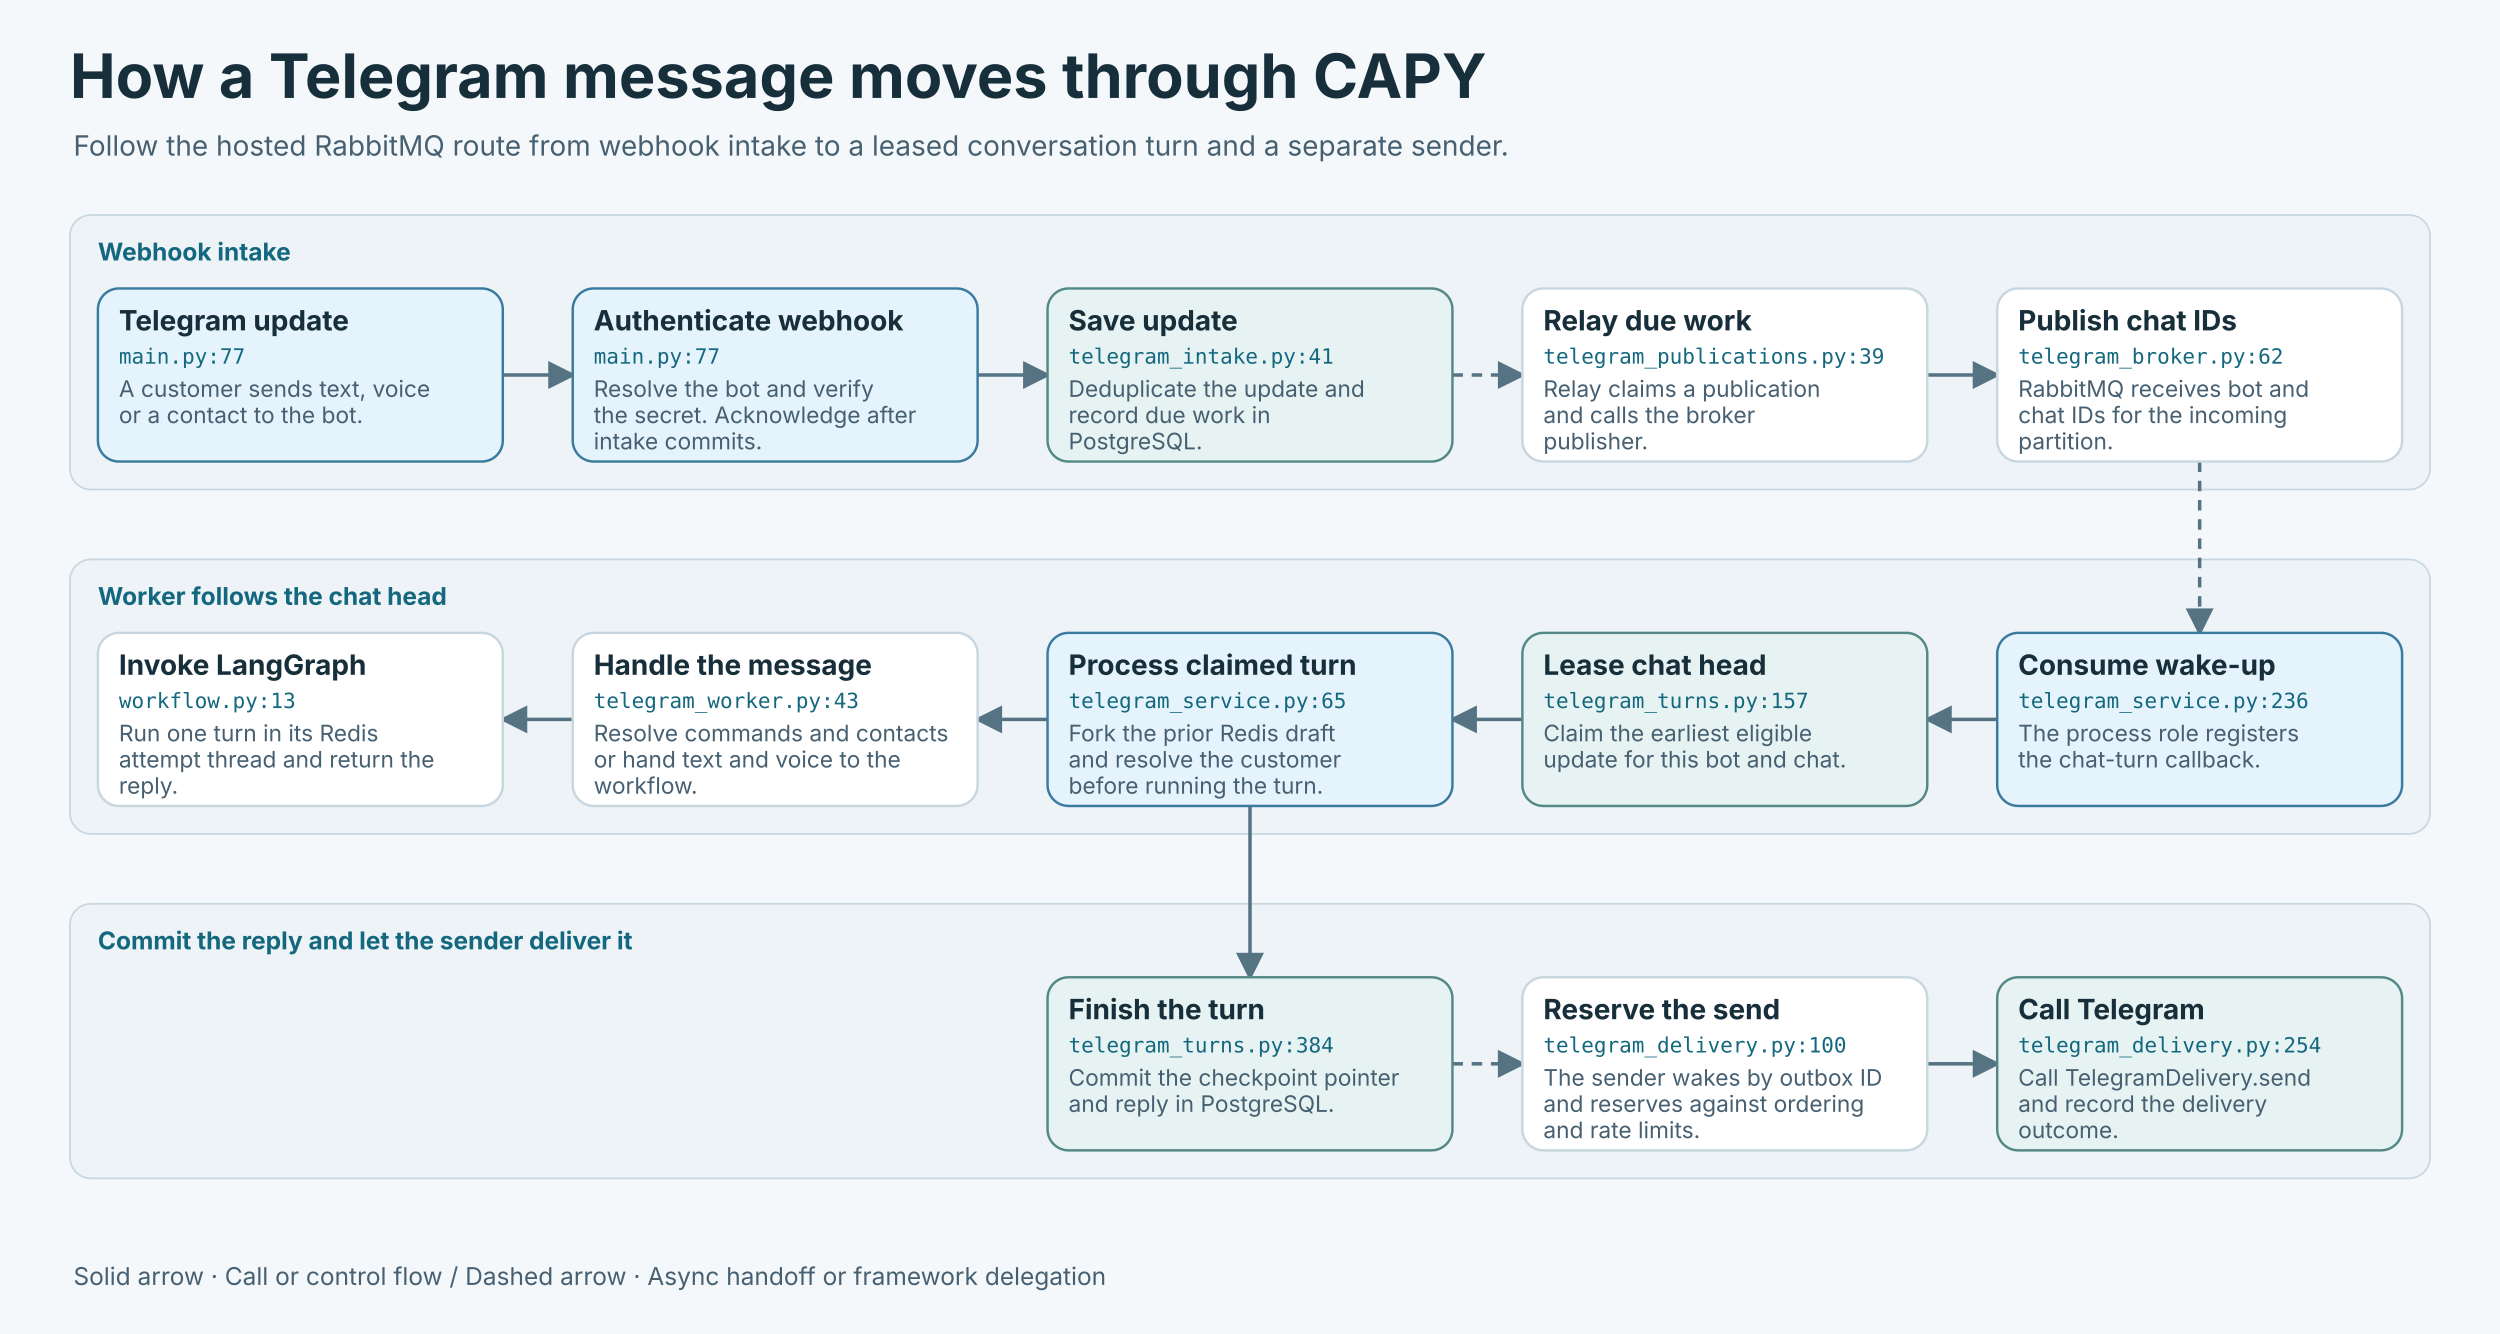
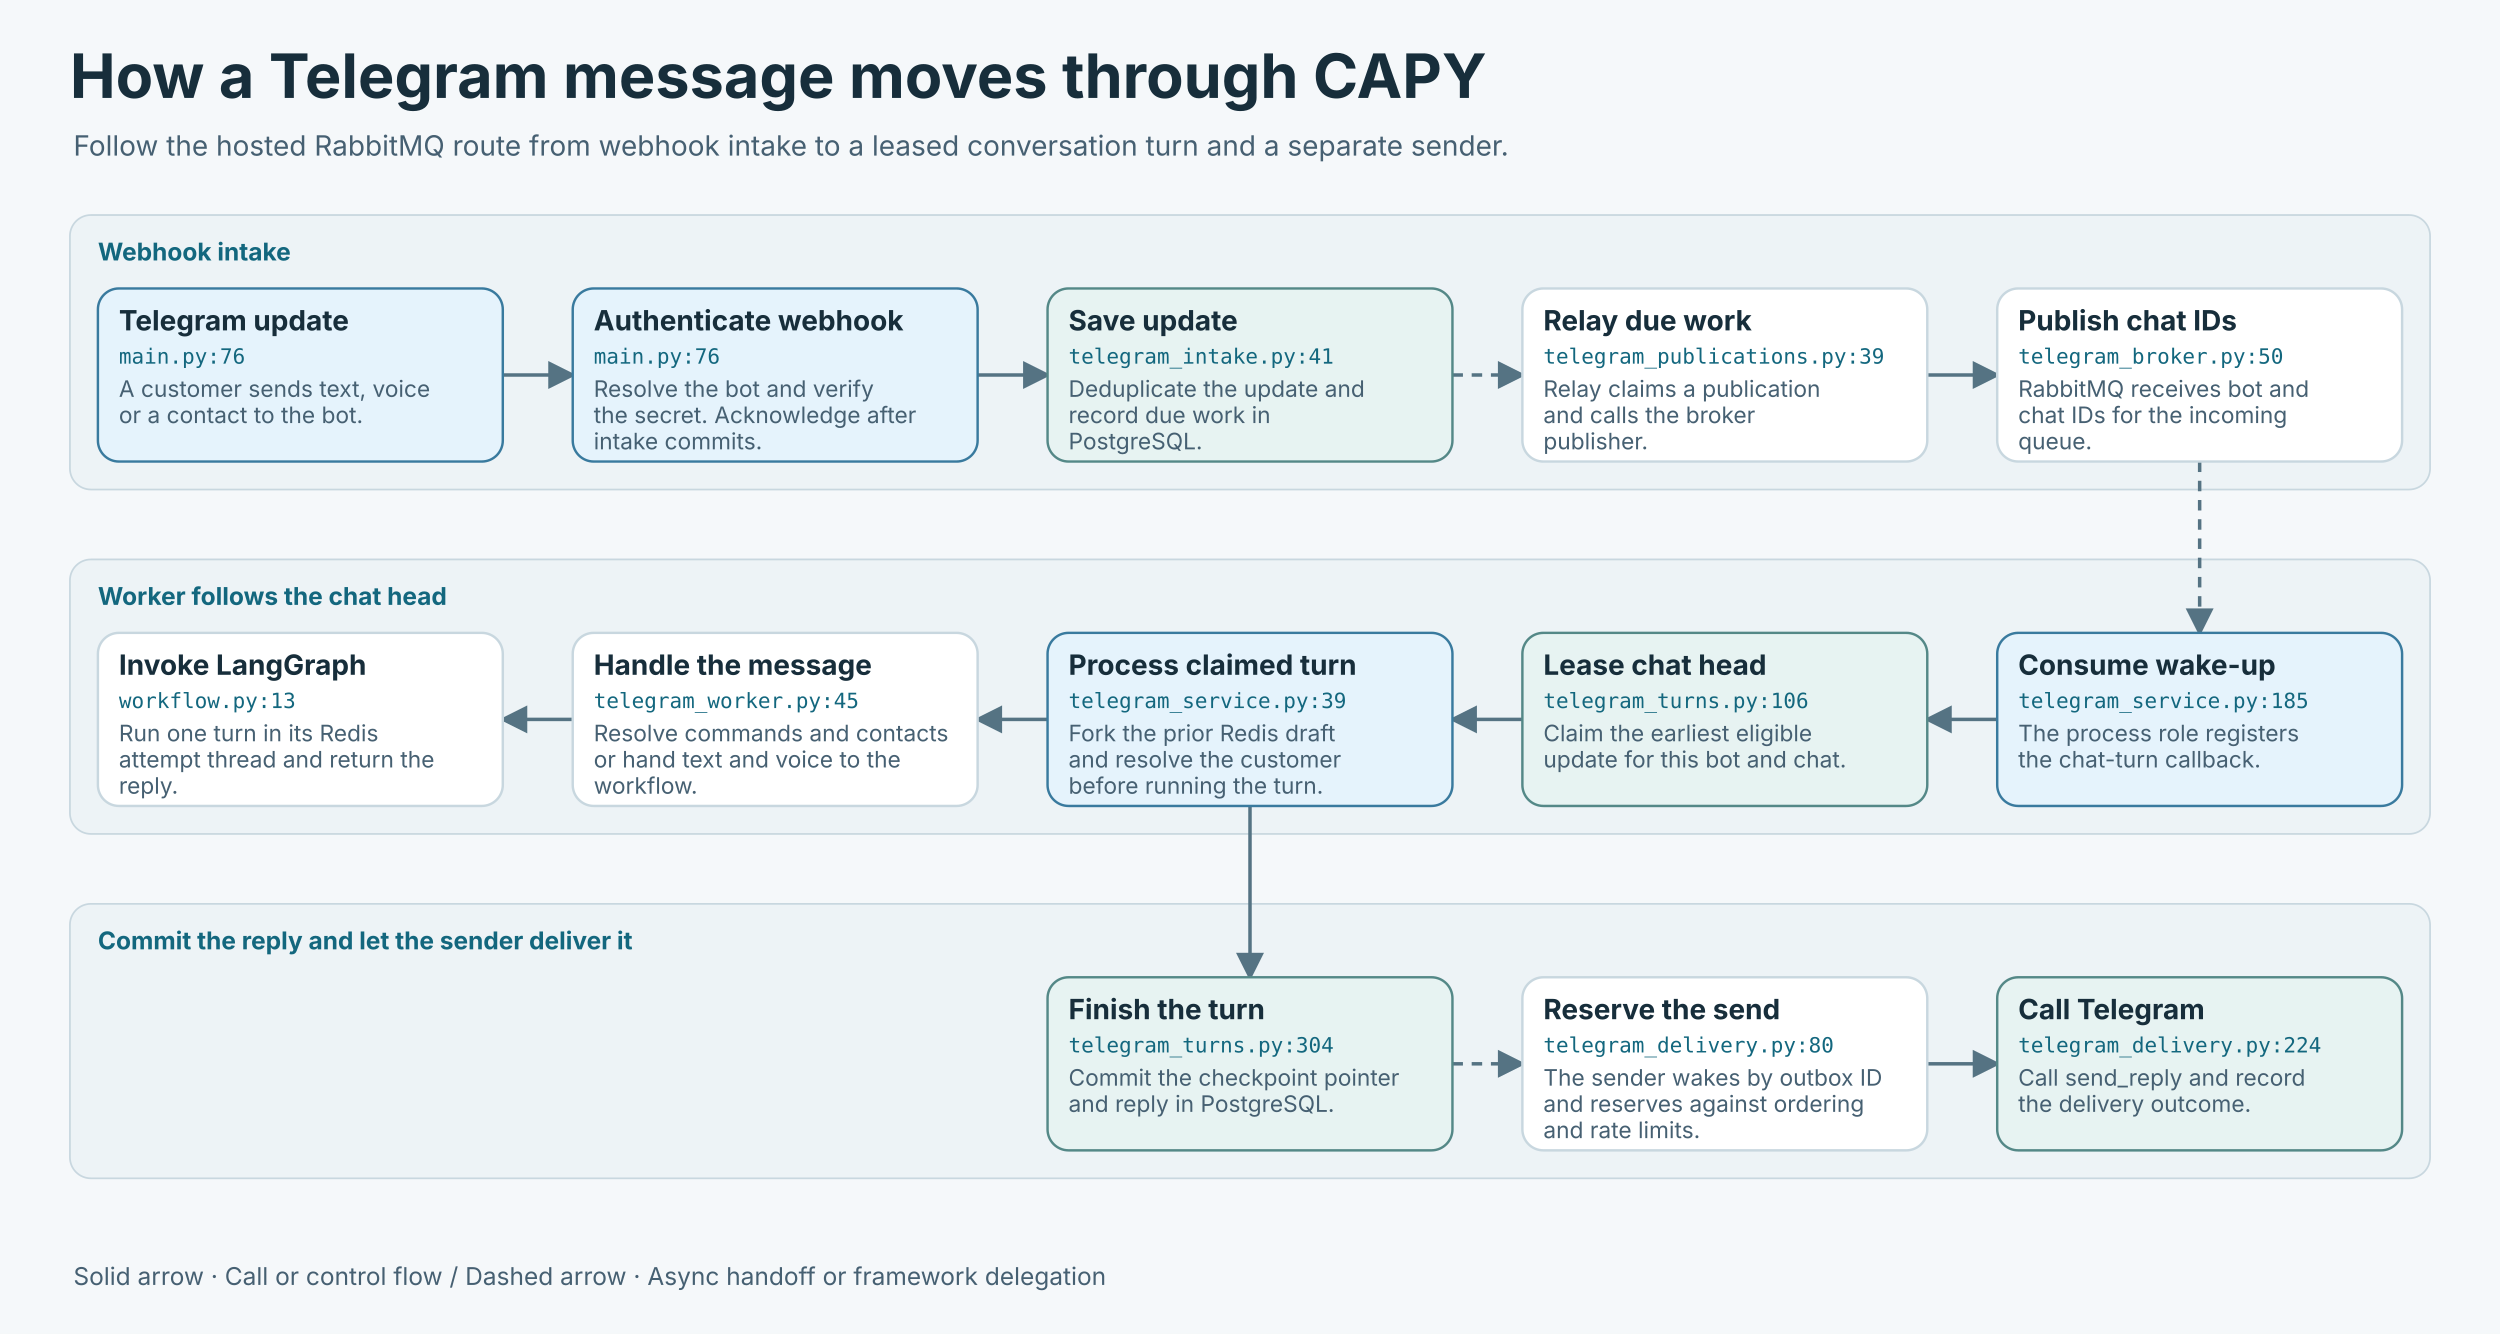
<svg xmlns="http://www.w3.org/2000/svg" viewBox="0 0 1430 763" width="1430" height="763" role="img" aria-label="How a Telegram message moves through CAPY">
  <rect x="0" y="0" width="1430" height="763" rx="0" fill="#f5f8fa" stroke="none" stroke-width="1" />
  <text x="40" y="56" fill="#172e3b" font-size="35" font-weight="700" font-family="system-ui, -apple-system, sans-serif">How a Telegram message moves through CAPY</text>
  <text x="42" y="89" fill="#466072" font-size="16" font-weight="400" font-family="system-ui, -apple-system, sans-serif">Follow the hosted RabbitMQ route from webhook intake to a leased conversation turn and a separate sender.</text>
  <defs>
    <marker id="arrow" markerWidth="8" markerHeight="8" refX="7" refY="4" orient="auto">
      <path d="M0 0L8 4L0 8Z" fill="#557383" />
    </marker>
  </defs>
  <rect x="40" y="123" width="1350" height="157" rx="12" fill="#edf3f6" stroke="#c8d7df" stroke-width="1" />
  <rect x="40" y="320" width="1350" height="157" rx="12" fill="#edf3f6" stroke="#c8d7df" stroke-width="1" />
  <rect x="40" y="517" width="1350" height="157" rx="12" fill="#edf3f6" stroke="#c8d7df" stroke-width="1" />
  <polyline points="287.6,214.5 327.6,214.5" stroke="#557383" stroke-width="2" fill="none" marker-end="url(#arrow)" data-from="update" data-to="webhook" data-kind="flow" />
  <polyline points="559.2,214.5 599.2,214.5" stroke="#557383" stroke-width="2" fill="none" marker-end="url(#arrow)" data-from="webhook" data-to="save" data-kind="flow" />
  <polyline points="830.8,214.5 870.8,214.5" stroke="#557383" stroke-width="2" fill="none" marker-end="url(#arrow)" data-from="save" data-to="relay" data-kind="async" stroke-dasharray="6 5" />
  <polyline points="1102.4,214.5 1142.4,214.5" stroke="#557383" stroke-width="2" fill="none" marker-end="url(#arrow)" data-from="relay" data-to="broker" data-kind="flow" />
  <polyline points="1258.2,264 1258.2,313.0 1258.2,313.0 1258.2,362" stroke="#557383" stroke-width="2" fill="none" marker-end="url(#arrow)" data-from="broker" data-to="consumer" data-kind="async" stroke-dasharray="6 5" />
  <polyline points="1142.4,411.5 1102.4,411.5" stroke="#557383" stroke-width="2" fill="none" marker-end="url(#arrow)" data-from="consumer" data-to="claim" data-kind="flow" />
  <polyline points="870.8,411.5 830.8,411.5" stroke="#557383" stroke-width="2" fill="none" marker-end="url(#arrow)" data-from="claim" data-to="process" data-kind="flow" />
  <polyline points="599.2,411.5 559.2,411.5" stroke="#557383" stroke-width="2" fill="none" marker-end="url(#arrow)" data-from="process" data-to="worker" data-kind="flow" />
  <polyline points="327.6,411.5 287.6,411.5" stroke="#557383" stroke-width="2" fill="none" marker-end="url(#arrow)" data-from="worker" data-to="workflow" data-kind="flow" />
  <polyline points="715.0,461 715.0,510.0 715.0,510.0 715.0,559" stroke="#557383" stroke-width="2" fill="none" marker-end="url(#arrow)" data-from="process" data-to="finish" data-kind="flow" />
  <polyline points="830.8,608.5 870.8,608.5" stroke="#557383" stroke-width="2" fill="none" marker-end="url(#arrow)" data-from="finish" data-to="send-claim" data-kind="async" stroke-dasharray="6 5" />
  <polyline points="1102.4,608.5 1142.4,608.5" stroke="#557383" stroke-width="2" fill="none" marker-end="url(#arrow)" data-from="send-claim" data-to="deliver" data-kind="flow" />
  <rect x="55" y="131" width="119" height="25" rx="2" fill="#edf3f6" stroke="none" stroke-width="1" />
  <text x="56" y="149" fill="#13677e" font-size="14" font-weight="700" font-family="system-ui, -apple-system, sans-serif">Webhook intake</text>
  <g id="update" data-source="app/main.py#telegram_webhook">
-     <a href="https://github.com/ktakanopy/capy-appointment-bot/blob/72bab8b361b592df1df9eb6e5e6993bb513bc036/app/main.py#L77">
+     <a href="https://github.com/ktakanopy/capy-appointment-bot/blob/74ad694028cda5022582d3e426b95d6573960624/app/main.py#L76">
      <rect x="56.0" y="165" width="231.6" height="99" rx="12" fill="#e5f3fc" stroke="#397a9e" stroke-width="1.4" />
      <text x="68.0" y="189" fill="#172e3b" font-size="16" font-weight="700" font-family="system-ui, -apple-system, sans-serif">Telegram update</text>
-       <text x="68.0" y="208" fill="#13677e" font-size="12" font-weight="400" font-family="ui-monospace, Menlo, monospace">main.py:77</text>
+       <text x="68.0" y="208" fill="#13677e" font-size="12" font-weight="400" font-family="ui-monospace, Menlo, monospace">main.py:76</text>
      <text x="68.0" y="227" fill="#466072" font-size="13" font-weight="400" font-family="system-ui, -apple-system, sans-serif">A customer sends text, voice</text>
      <text x="68.0" y="242" fill="#466072" font-size="13" font-weight="400" font-family="system-ui, -apple-system, sans-serif">or a contact to the bot.</text>
    </a>
  </g>
  <g id="webhook" data-source="app/main.py#telegram_webhook">
-     <a href="https://github.com/ktakanopy/capy-appointment-bot/blob/72bab8b361b592df1df9eb6e5e6993bb513bc036/app/main.py#L77">
+     <a href="https://github.com/ktakanopy/capy-appointment-bot/blob/74ad694028cda5022582d3e426b95d6573960624/app/main.py#L76">
      <rect x="327.6" y="165" width="231.6" height="99" rx="12" fill="#e5f3fc" stroke="#397a9e" stroke-width="1.4" />
      <text x="339.6" y="189" fill="#172e3b" font-size="16" font-weight="700" font-family="system-ui, -apple-system, sans-serif">Authenticate webhook</text>
-       <text x="339.6" y="208" fill="#13677e" font-size="12" font-weight="400" font-family="ui-monospace, Menlo, monospace">main.py:77</text>
+       <text x="339.6" y="208" fill="#13677e" font-size="12" font-weight="400" font-family="ui-monospace, Menlo, monospace">main.py:76</text>
      <text x="339.6" y="227" fill="#466072" font-size="13" font-weight="400" font-family="system-ui, -apple-system, sans-serif">Resolve the bot and verify</text>
      <text x="339.6" y="242" fill="#466072" font-size="13" font-weight="400" font-family="system-ui, -apple-system, sans-serif">the secret. Acknowledge after</text>
      <text x="339.6" y="257" fill="#466072" font-size="13" font-weight="400" font-family="system-ui, -apple-system, sans-serif">intake commits.</text>
    </a>
  </g>
  <g id="save" data-source="app/channels/telegram_intake.py#save_update">
-     <a href="https://github.com/ktakanopy/capy-appointment-bot/blob/72bab8b361b592df1df9eb6e5e6993bb513bc036/app/channels/telegram_intake.py#L41">
+     <a href="https://github.com/ktakanopy/capy-appointment-bot/blob/74ad694028cda5022582d3e426b95d6573960624/app/channels/telegram_intake.py#L41">
      <rect x="599.2" y="165" width="231.6" height="99" rx="12" fill="#e7f3f2" stroke="#548887" stroke-width="1.4" />
      <text x="611.2" y="189" fill="#172e3b" font-size="16" font-weight="700" font-family="system-ui, -apple-system, sans-serif">Save update</text>
      <text x="611.2" y="208" fill="#13677e" font-size="12" font-weight="400" font-family="ui-monospace, Menlo, monospace">telegram_intake.py:41</text>
      <text x="611.2" y="227" fill="#466072" font-size="13" font-weight="400" font-family="system-ui, -apple-system, sans-serif">Deduplicate the update and</text>
      <text x="611.2" y="242" fill="#466072" font-size="13" font-weight="400" font-family="system-ui, -apple-system, sans-serif">record due work in</text>
      <text x="611.2" y="257" fill="#466072" font-size="13" font-weight="400" font-family="system-ui, -apple-system, sans-serif">PostgreSQL.</text>
    </a>
  </g>
  <g id="relay" data-source="app/channels/telegram_publications.py#publish_due">
-     <a href="https://github.com/ktakanopy/capy-appointment-bot/blob/72bab8b361b592df1df9eb6e5e6993bb513bc036/app/channels/telegram_publications.py#L39">
+     <a href="https://github.com/ktakanopy/capy-appointment-bot/blob/74ad694028cda5022582d3e426b95d6573960624/app/channels/telegram_publications.py#L39">
      <rect x="870.8" y="165" width="231.6" height="99" rx="12" fill="#ffffff" stroke="#c8d7df" stroke-width="1.4" />
      <text x="882.8" y="189" fill="#172e3b" font-size="16" font-weight="700" font-family="system-ui, -apple-system, sans-serif">Relay due work</text>
      <text x="882.8" y="208" fill="#13677e" font-size="12" font-weight="400" font-family="ui-monospace, Menlo, monospace">telegram_publications.py:39</text>
      <text x="882.8" y="227" fill="#466072" font-size="13" font-weight="400" font-family="system-ui, -apple-system, sans-serif">Relay claims a publication</text>
      <text x="882.8" y="242" fill="#466072" font-size="13" font-weight="400" font-family="system-ui, -apple-system, sans-serif">and calls the broker</text>
      <text x="882.8" y="257" fill="#466072" font-size="13" font-weight="400" font-family="system-ui, -apple-system, sans-serif">publisher.</text>
    </a>
  </g>
  <g id="broker" data-source="app/channels/telegram_broker.py#publish_wakeup">
-     <a href="https://github.com/ktakanopy/capy-appointment-bot/blob/72bab8b361b592df1df9eb6e5e6993bb513bc036/app/channels/telegram_broker.py#L62">
+     <a href="https://github.com/ktakanopy/capy-appointment-bot/blob/74ad694028cda5022582d3e426b95d6573960624/app/channels/telegram_broker.py#L50">
      <rect x="1142.4" y="165" width="231.6" height="99" rx="12" fill="#ffffff" stroke="#c8d7df" stroke-width="1.4" />
      <text x="1154.4" y="189" fill="#172e3b" font-size="16" font-weight="700" font-family="system-ui, -apple-system, sans-serif">Publish chat IDs</text>
-       <text x="1154.4" y="208" fill="#13677e" font-size="12" font-weight="400" font-family="ui-monospace, Menlo, monospace">telegram_broker.py:62</text>
+       <text x="1154.4" y="208" fill="#13677e" font-size="12" font-weight="400" font-family="ui-monospace, Menlo, monospace">telegram_broker.py:50</text>
      <text x="1154.4" y="227" fill="#466072" font-size="13" font-weight="400" font-family="system-ui, -apple-system, sans-serif">RabbitMQ receives bot and</text>
      <text x="1154.4" y="242" fill="#466072" font-size="13" font-weight="400" font-family="system-ui, -apple-system, sans-serif">chat IDs for the incoming</text>
-       <text x="1154.4" y="257" fill="#466072" font-size="13" font-weight="400" font-family="system-ui, -apple-system, sans-serif">partition.</text>
+       <text x="1154.4" y="257" fill="#466072" font-size="13" font-weight="400" font-family="system-ui, -apple-system, sans-serif">queue.</text>
    </a>
  </g>
  <rect x="55" y="328" width="231" height="25" rx="2" fill="#edf3f6" stroke="none" stroke-width="1" />
  <text x="56" y="346" fill="#13677e" font-size="14" font-weight="700" font-family="system-ui, -apple-system, sans-serif">Worker follows the chat head</text>
  <g id="workflow" data-source="app/graph/workflow.py#LangGraphWorkflow.handle_turn">
-     <a href="https://github.com/ktakanopy/capy-appointment-bot/blob/72bab8b361b592df1df9eb6e5e6993bb513bc036/app/graph/workflow.py#L13">
+     <a href="https://github.com/ktakanopy/capy-appointment-bot/blob/74ad694028cda5022582d3e426b95d6573960624/app/graph/workflow.py#L13">
      <rect x="56.0" y="362" width="231.6" height="99" rx="12" fill="#ffffff" stroke="#c8d7df" stroke-width="1.4" />
      <text x="68.0" y="386" fill="#172e3b" font-size="16" font-weight="700" font-family="system-ui, -apple-system, sans-serif">Invoke LangGraph</text>
      <text x="68.0" y="405" fill="#13677e" font-size="12" font-weight="400" font-family="ui-monospace, Menlo, monospace">workflow.py:13</text>
      <text x="68.0" y="424" fill="#466072" font-size="13" font-weight="400" font-family="system-ui, -apple-system, sans-serif">Run one turn in its Redis</text>
      <text x="68.0" y="439" fill="#466072" font-size="13" font-weight="400" font-family="system-ui, -apple-system, sans-serif">attempt thread and return the</text>
      <text x="68.0" y="454" fill="#466072" font-size="13" font-weight="400" font-family="system-ui, -apple-system, sans-serif">reply.</text>
    </a>
  </g>
-   <g id="worker" data-source="app/telegram_worker.py#TelegramWorker._reply_to_message">
-     <a href="https://github.com/ktakanopy/capy-appointment-bot/blob/72bab8b361b592df1df9eb6e5e6993bb513bc036/app/telegram_worker.py#L43">
+   <g id="worker" data-source="app/telegram_worker.py#TelegramWorker.handle_message">
+     <a href="https://github.com/ktakanopy/capy-appointment-bot/blob/74ad694028cda5022582d3e426b95d6573960624/app/telegram_worker.py#L45">
      <rect x="327.6" y="362" width="231.6" height="99" rx="12" fill="#ffffff" stroke="#c8d7df" stroke-width="1.4" />
      <text x="339.6" y="386" fill="#172e3b" font-size="16" font-weight="700" font-family="system-ui, -apple-system, sans-serif">Handle the message</text>
-       <text x="339.6" y="405" fill="#13677e" font-size="12" font-weight="400" font-family="ui-monospace, Menlo, monospace">telegram_worker.py:43</text>
+       <text x="339.6" y="405" fill="#13677e" font-size="12" font-weight="400" font-family="ui-monospace, Menlo, monospace">telegram_worker.py:45</text>
      <text x="339.6" y="424" fill="#466072" font-size="13" font-weight="400" font-family="system-ui, -apple-system, sans-serif">Resolve commands and contacts</text>
      <text x="339.6" y="439" fill="#466072" font-size="13" font-weight="400" font-family="system-ui, -apple-system, sans-serif">or hand text and voice to the</text>
      <text x="339.6" y="454" fill="#466072" font-size="13" font-weight="400" font-family="system-ui, -apple-system, sans-serif">workflow.</text>
    </a>
  </g>
  <g id="process" data-source="app/telegram_service.py#process_turn">
-     <a href="https://github.com/ktakanopy/capy-appointment-bot/blob/72bab8b361b592df1df9eb6e5e6993bb513bc036/app/telegram_service.py#L65">
+     <a href="https://github.com/ktakanopy/capy-appointment-bot/blob/74ad694028cda5022582d3e426b95d6573960624/app/telegram_service.py#L39">
      <rect x="599.2" y="362" width="231.6" height="99" rx="12" fill="#e5f3fc" stroke="#397a9e" stroke-width="1.4" />
      <text x="611.2" y="386" fill="#172e3b" font-size="16" font-weight="700" font-family="system-ui, -apple-system, sans-serif">Process claimed turn</text>
-       <text x="611.2" y="405" fill="#13677e" font-size="12" font-weight="400" font-family="ui-monospace, Menlo, monospace">telegram_service.py:65</text>
+       <text x="611.2" y="405" fill="#13677e" font-size="12" font-weight="400" font-family="ui-monospace, Menlo, monospace">telegram_service.py:39</text>
      <text x="611.2" y="424" fill="#466072" font-size="13" font-weight="400" font-family="system-ui, -apple-system, sans-serif">Fork the prior Redis draft</text>
      <text x="611.2" y="439" fill="#466072" font-size="13" font-weight="400" font-family="system-ui, -apple-system, sans-serif">and resolve the customer</text>
      <text x="611.2" y="454" fill="#466072" font-size="13" font-weight="400" font-family="system-ui, -apple-system, sans-serif">before running the turn.</text>
    </a>
  </g>
  <g id="claim" data-source="app/channels/telegram_turns.py#TelegramTurns.claim_chat">
-     <a href="https://github.com/ktakanopy/capy-appointment-bot/blob/72bab8b361b592df1df9eb6e5e6993bb513bc036/app/channels/telegram_turns.py#L157">
+     <a href="https://github.com/ktakanopy/capy-appointment-bot/blob/74ad694028cda5022582d3e426b95d6573960624/app/channels/telegram_turns.py#L106">
      <rect x="870.8" y="362" width="231.6" height="99" rx="12" fill="#e7f3f2" stroke="#548887" stroke-width="1.4" />
      <text x="882.8" y="386" fill="#172e3b" font-size="16" font-weight="700" font-family="system-ui, -apple-system, sans-serif">Lease chat head</text>
-       <text x="882.8" y="405" fill="#13677e" font-size="12" font-weight="400" font-family="ui-monospace, Menlo, monospace">telegram_turns.py:157</text>
+       <text x="882.8" y="405" fill="#13677e" font-size="12" font-weight="400" font-family="ui-monospace, Menlo, monospace">telegram_turns.py:106</text>
      <text x="882.8" y="424" fill="#466072" font-size="13" font-weight="400" font-family="system-ui, -apple-system, sans-serif">Claim the earliest eligible</text>
      <text x="882.8" y="439" fill="#466072" font-size="13" font-weight="400" font-family="system-ui, -apple-system, sans-serif">update for this bot and chat.</text>
    </a>
  </g>
  <g id="consumer" data-source="app/telegram_service.py#run_broker_worker">
-     <a href="https://github.com/ktakanopy/capy-appointment-bot/blob/72bab8b361b592df1df9eb6e5e6993bb513bc036/app/telegram_service.py#L236">
+     <a href="https://github.com/ktakanopy/capy-appointment-bot/blob/74ad694028cda5022582d3e426b95d6573960624/app/telegram_service.py#L185">
      <rect x="1142.4" y="362" width="231.6" height="99" rx="12" fill="#e5f3fc" stroke="#397a9e" stroke-width="1.4" />
      <text x="1154.4" y="386" fill="#172e3b" font-size="16" font-weight="700" font-family="system-ui, -apple-system, sans-serif">Consume wake-up</text>
-       <text x="1154.4" y="405" fill="#13677e" font-size="12" font-weight="400" font-family="ui-monospace, Menlo, monospace">telegram_service.py:236</text>
+       <text x="1154.4" y="405" fill="#13677e" font-size="12" font-weight="400" font-family="ui-monospace, Menlo, monospace">telegram_service.py:185</text>
      <text x="1154.4" y="424" fill="#466072" font-size="13" font-weight="400" font-family="system-ui, -apple-system, sans-serif">The process role registers</text>
      <text x="1154.4" y="439" fill="#466072" font-size="13" font-weight="400" font-family="system-ui, -apple-system, sans-serif">the chat-turn callback.</text>
    </a>
  </g>
  <rect x="55" y="525" width="375" height="25" rx="2" fill="#edf3f6" stroke="none" stroke-width="1" />
  <text x="56" y="543" fill="#13677e" font-size="14" font-weight="700" font-family="system-ui, -apple-system, sans-serif">Commit the reply and let the sender deliver it</text>
  <g id="finish" data-source="app/channels/telegram_turns.py#TelegramTurns.finish">
-     <a href="https://github.com/ktakanopy/capy-appointment-bot/blob/72bab8b361b592df1df9eb6e5e6993bb513bc036/app/channels/telegram_turns.py#L384">
+     <a href="https://github.com/ktakanopy/capy-appointment-bot/blob/74ad694028cda5022582d3e426b95d6573960624/app/channels/telegram_turns.py#L304">
      <rect x="599.2" y="559" width="231.6" height="99" rx="12" fill="#e7f3f2" stroke="#548887" stroke-width="1.4" />
      <text x="611.2" y="583" fill="#172e3b" font-size="16" font-weight="700" font-family="system-ui, -apple-system, sans-serif">Finish the turn</text>
-       <text x="611.2" y="602" fill="#13677e" font-size="12" font-weight="400" font-family="ui-monospace, Menlo, monospace">telegram_turns.py:384</text>
+       <text x="611.2" y="602" fill="#13677e" font-size="12" font-weight="400" font-family="ui-monospace, Menlo, monospace">telegram_turns.py:304</text>
      <text x="611.2" y="621" fill="#466072" font-size="13" font-weight="400" font-family="system-ui, -apple-system, sans-serif">Commit the checkpoint pointer</text>
      <text x="611.2" y="636" fill="#466072" font-size="13" font-weight="400" font-family="system-ui, -apple-system, sans-serif">and reply in PostgreSQL.</text>
    </a>
  </g>
  <g id="send-claim" data-source="app/channels/telegram_delivery.py#TelegramOutbox.claim_by_id">
-     <a href="https://github.com/ktakanopy/capy-appointment-bot/blob/72bab8b361b592df1df9eb6e5e6993bb513bc036/app/channels/telegram_delivery.py#L100">
+     <a href="https://github.com/ktakanopy/capy-appointment-bot/blob/74ad694028cda5022582d3e426b95d6573960624/app/channels/telegram_delivery.py#L80">
      <rect x="870.8" y="559" width="231.6" height="99" rx="12" fill="#ffffff" stroke="#c8d7df" stroke-width="1.4" />
      <text x="882.8" y="583" fill="#172e3b" font-size="16" font-weight="700" font-family="system-ui, -apple-system, sans-serif">Reserve the send</text>
-       <text x="882.8" y="602" fill="#13677e" font-size="12" font-weight="400" font-family="ui-monospace, Menlo, monospace">telegram_delivery.py:100</text>
+       <text x="882.8" y="602" fill="#13677e" font-size="12" font-weight="400" font-family="ui-monospace, Menlo, monospace">telegram_delivery.py:80</text>
      <text x="882.8" y="621" fill="#466072" font-size="13" font-weight="400" font-family="system-ui, -apple-system, sans-serif">The sender wakes by outbox ID</text>
      <text x="882.8" y="636" fill="#466072" font-size="13" font-weight="400" font-family="system-ui, -apple-system, sans-serif">and reserves against ordering</text>
      <text x="882.8" y="651" fill="#466072" font-size="13" font-weight="400" font-family="system-ui, -apple-system, sans-serif">and rate limits.</text>
    </a>
  </g>
  <g id="deliver" data-source="app/channels/telegram_delivery.py#deliver_claimed">
-     <a href="https://github.com/ktakanopy/capy-appointment-bot/blob/72bab8b361b592df1df9eb6e5e6993bb513bc036/app/channels/telegram_delivery.py#L254">
+     <a href="https://github.com/ktakanopy/capy-appointment-bot/blob/74ad694028cda5022582d3e426b95d6573960624/app/channels/telegram_delivery.py#L224">
      <rect x="1142.4" y="559" width="231.6" height="99" rx="12" fill="#e7f3f2" stroke="#548887" stroke-width="1.4" />
      <text x="1154.4" y="583" fill="#172e3b" font-size="16" font-weight="700" font-family="system-ui, -apple-system, sans-serif">Call Telegram</text>
-       <text x="1154.4" y="602" fill="#13677e" font-size="12" font-weight="400" font-family="ui-monospace, Menlo, monospace">telegram_delivery.py:254</text>
-       <text x="1154.4" y="621" fill="#466072" font-size="13" font-weight="400" font-family="system-ui, -apple-system, sans-serif">Call TelegramDelivery.send</text>
-       <text x="1154.4" y="636" fill="#466072" font-size="13" font-weight="400" font-family="system-ui, -apple-system, sans-serif">and record the delivery</text>
-       <text x="1154.4" y="651" fill="#466072" font-size="13" font-weight="400" font-family="system-ui, -apple-system, sans-serif">outcome.</text>
+       <text x="1154.4" y="602" fill="#13677e" font-size="12" font-weight="400" font-family="ui-monospace, Menlo, monospace">telegram_delivery.py:224</text>
+       <text x="1154.4" y="621" fill="#466072" font-size="13" font-weight="400" font-family="system-ui, -apple-system, sans-serif">Call send_reply and record</text>
+       <text x="1154.4" y="636" fill="#466072" font-size="13" font-weight="400" font-family="system-ui, -apple-system, sans-serif">the delivery outcome.</text>
    </a>
  </g>
  <text x="42" y="735" fill="#466072" font-size="14" font-weight="400" font-family="system-ui, -apple-system, sans-serif">Solid arrow · Call or control flow  /  Dashed arrow · Async handoff or framework delegation</text>
</svg>
